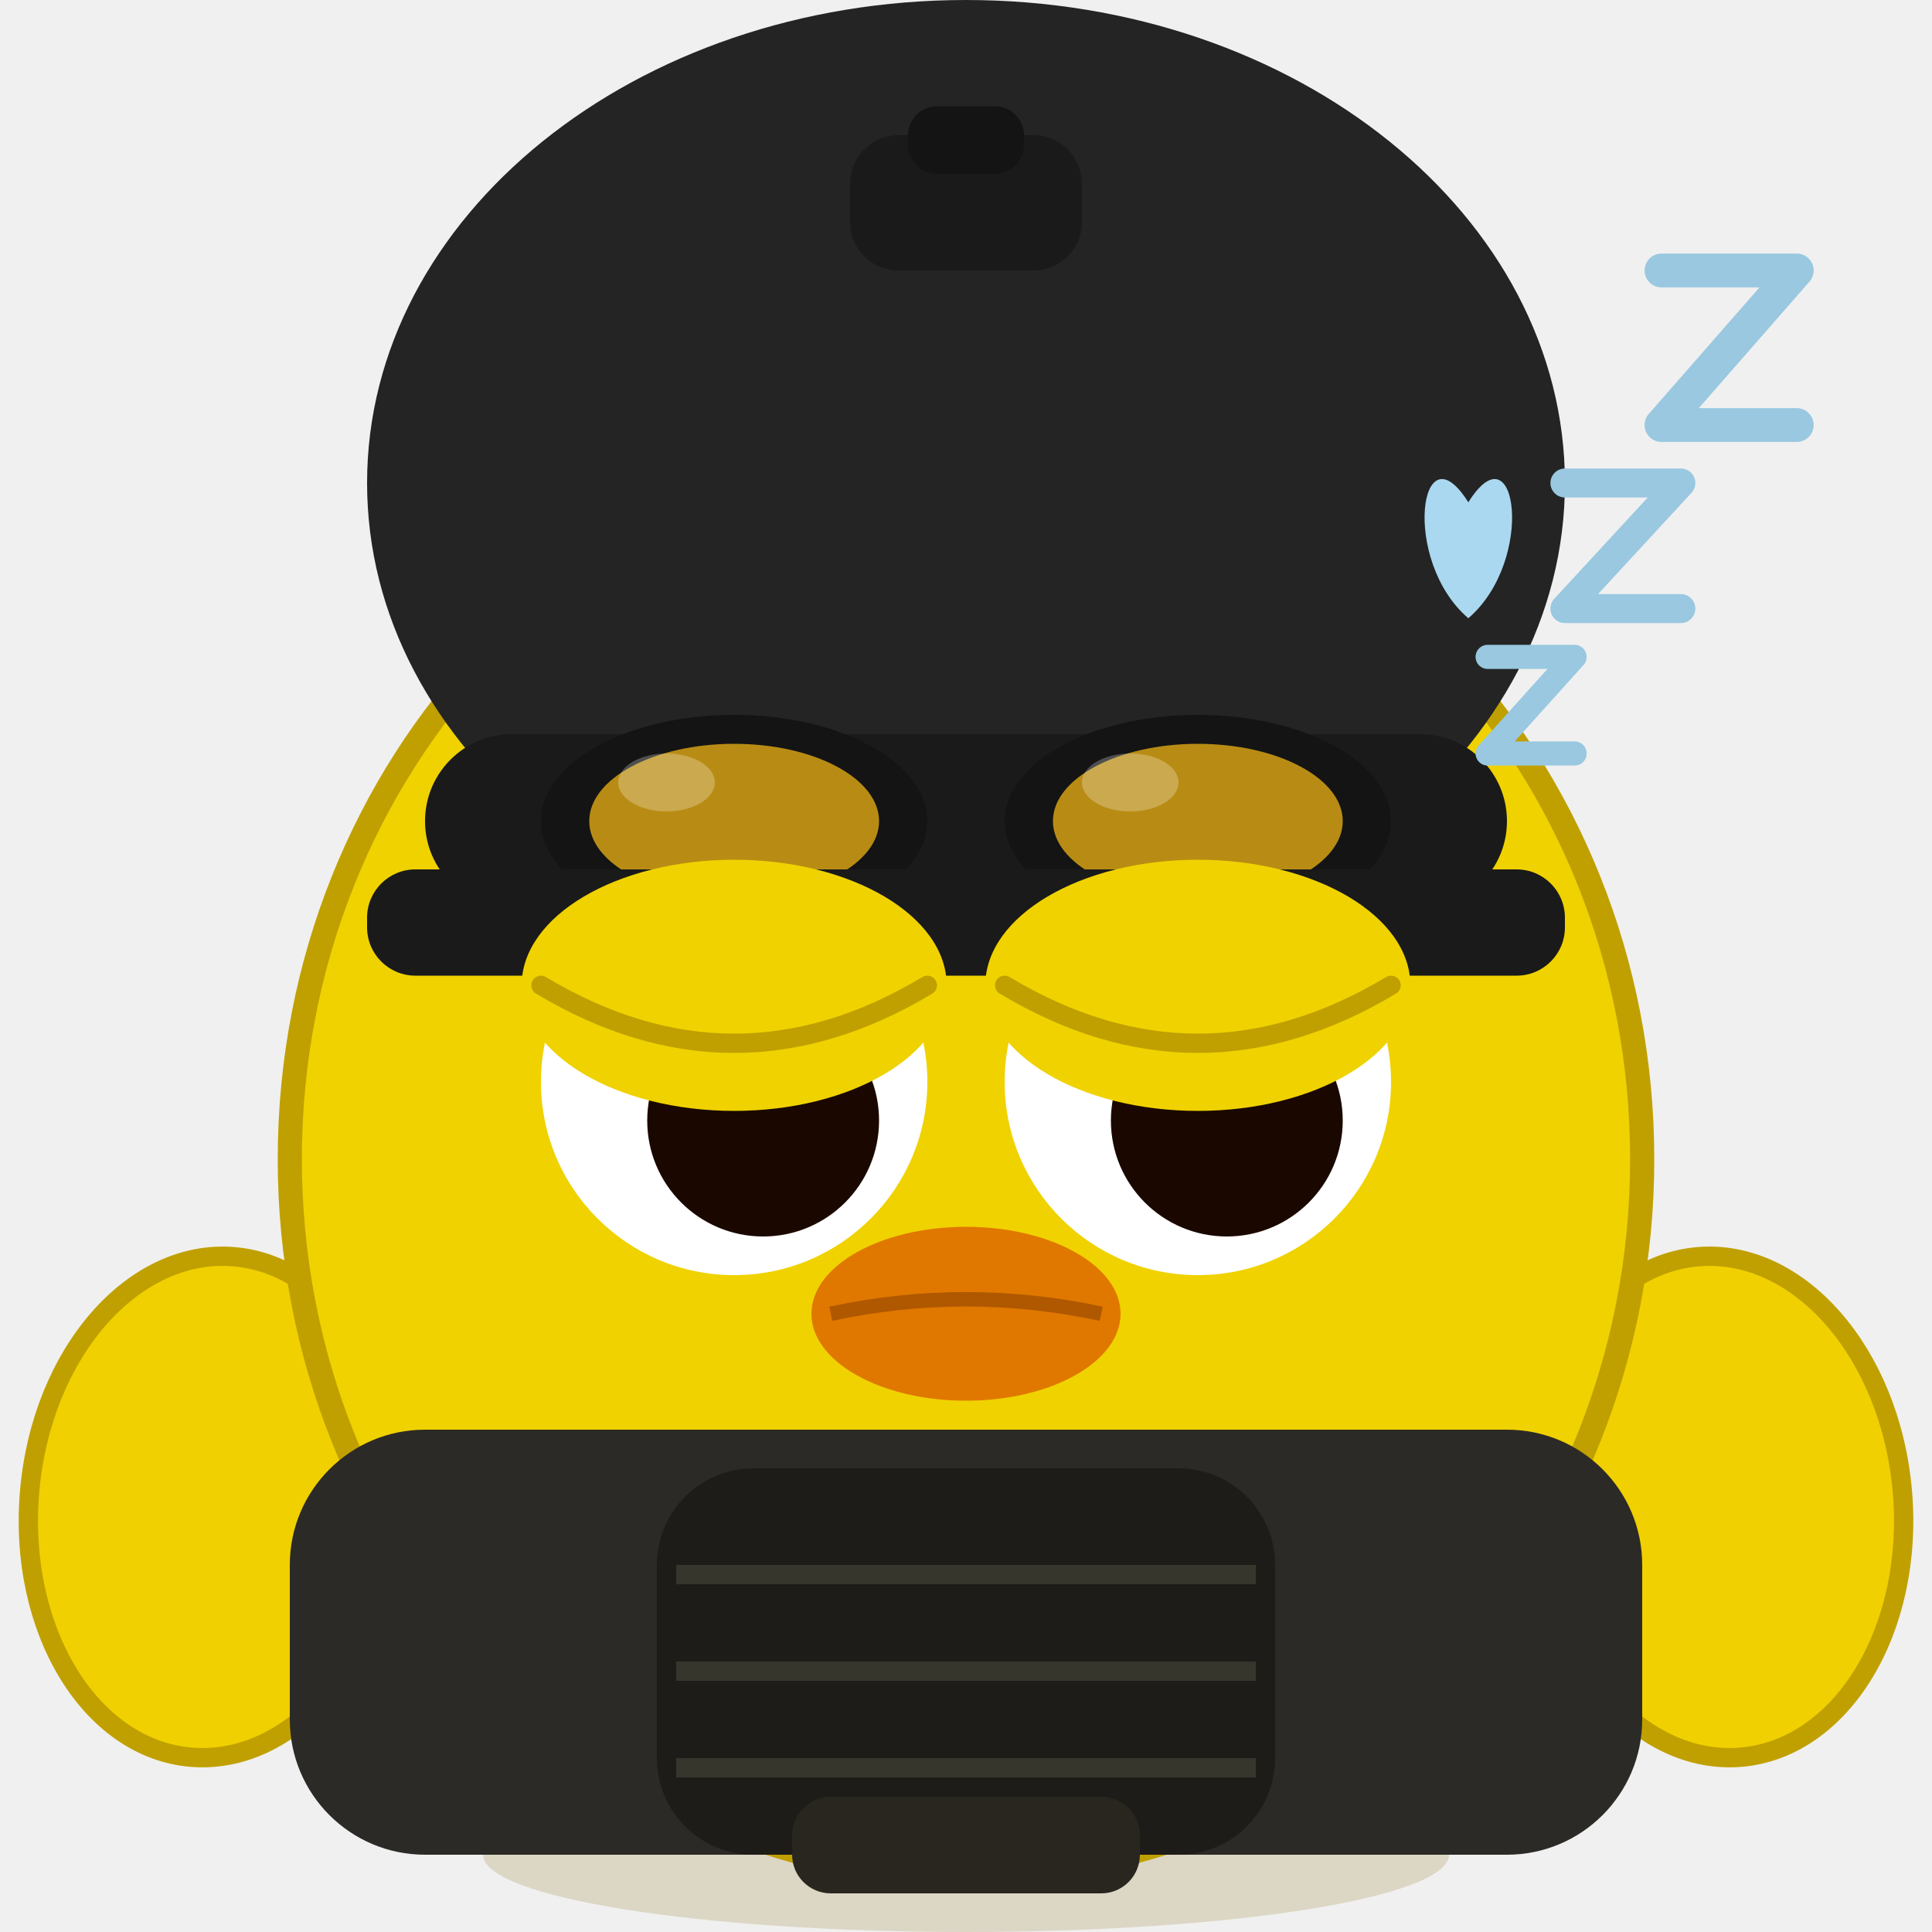
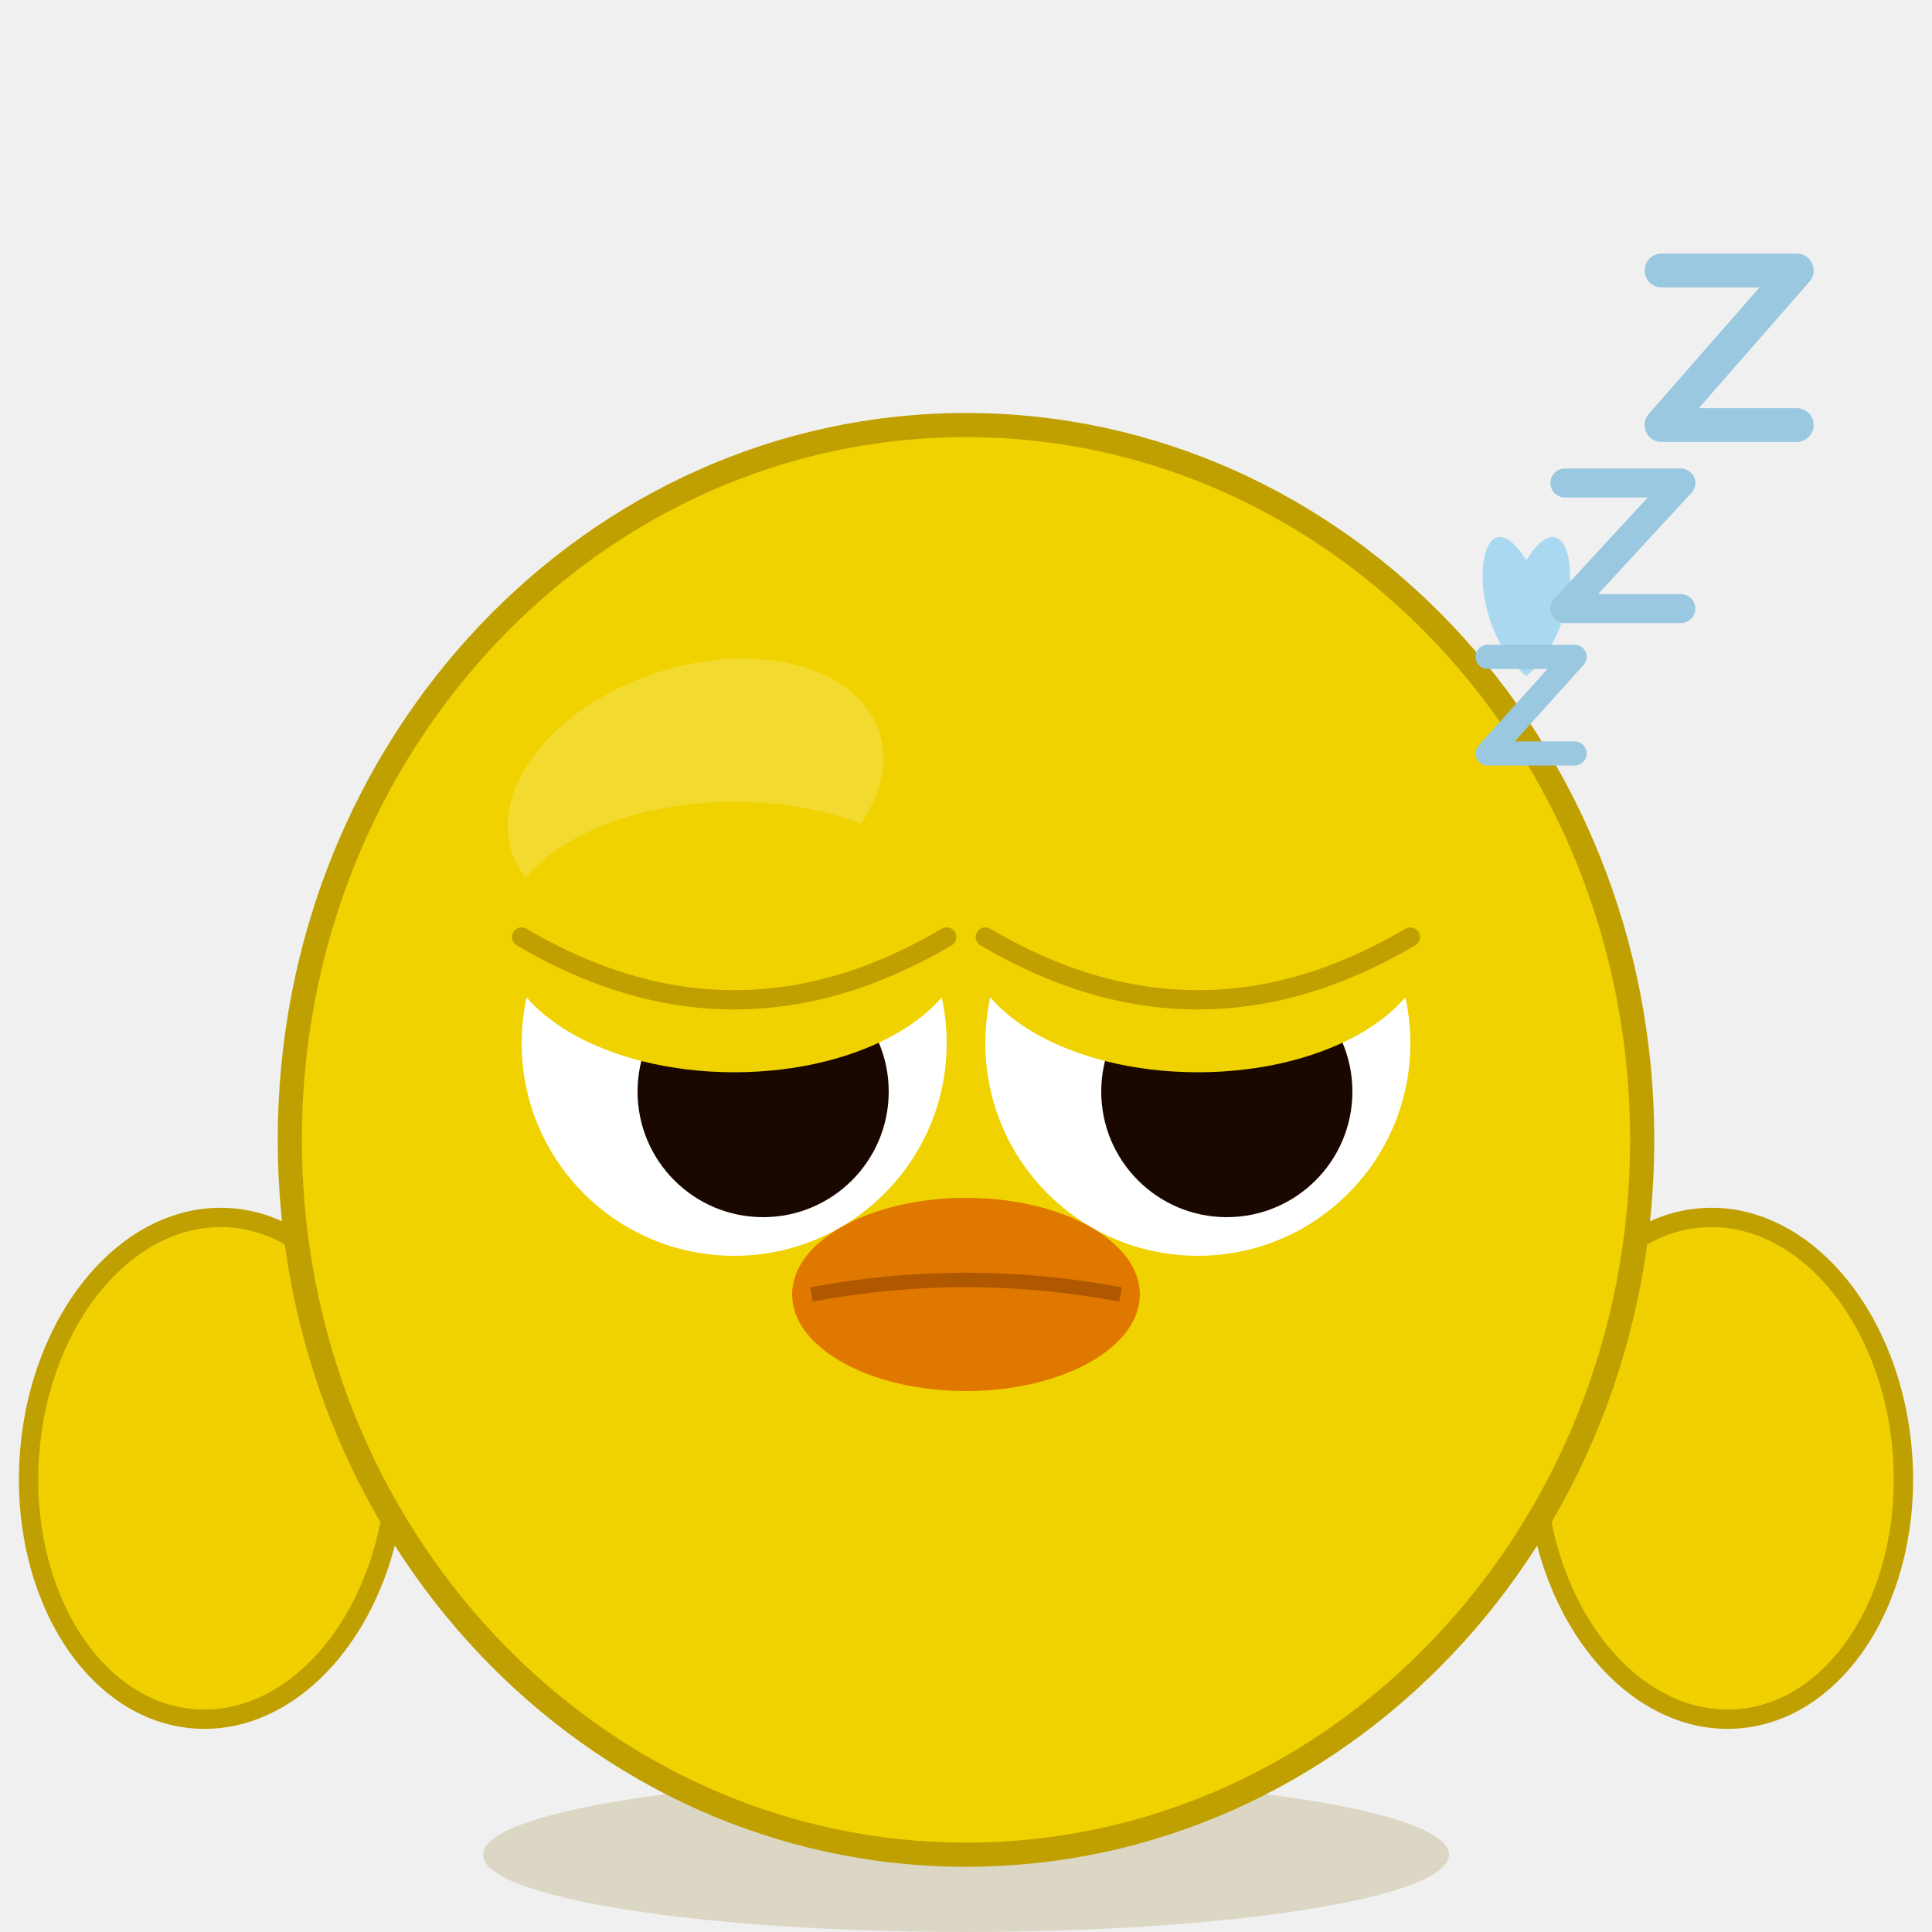
<svg xmlns="http://www.w3.org/2000/svg" viewBox="0 0 200 200">
  <ellipse cx="100" cy="192" rx="50" ry="8" fill="#806000" opacity="0.18" />
-   <ellipse cx="22" cy="156" rx="19" ry="26" fill="#F0D000" stroke="#C0A000" stroke-width="2" transform="rotate(5 22 156)" />
-   <ellipse cx="178" cy="156" rx="19" ry="26" fill="#F0D000" stroke="#C0A000" stroke-width="2" transform="rotate(-5 178 156)" />
-   <ellipse cx="100" cy="120" rx="70" ry="74" fill="#F0D200" />
-   <ellipse cx="100" cy="120" rx="70" ry="74" fill="none" stroke="#C0A000" stroke-width="2.5" />
-   <ellipse cx="72" cy="84" rx="20" ry="13" fill="white" opacity="0.18" transform="rotate(-18 72 84)" />
-   <rect x="30" y="148" width="140" height="44" rx="14" fill="#2C2A26" />
-   <rect x="68" y="152" width="64" height="40" rx="10" fill="#1E1C18" />
-   <line x1="70" y1="163" x2="130" y2="163" stroke="#3A3830" stroke-width="2" opacity="0.9" />
-   <line x1="70" y1="173" x2="130" y2="173" stroke="#3A3830" stroke-width="2" opacity="0.9" />
-   <line x1="70" y1="183" x2="130" y2="183" stroke="#3A3830" stroke-width="2" opacity="0.9" />
-   <rect x="82" y="186" width="36" height="10" rx="4" fill="#28261E" />
-   <ellipse cx="100" cy="50" rx="62" ry="50" fill="#242424" />
-   <rect x="44" y="76" width="112" height="18" rx="9" fill="#1A1A1A" />
-   <ellipse cx="76" cy="85" rx="20" ry="11" fill="#141414" />
-   <ellipse cx="76" cy="85" rx="15" ry="8" fill="#B88C14" />
-   <ellipse cx="69" cy="81" rx="5" ry="3" fill="white" opacity="0.25" />
-   <ellipse cx="124" cy="85" rx="20" ry="11" fill="#141414" />
-   <ellipse cx="124" cy="85" rx="15" ry="8" fill="#B88C14" />
-   <ellipse cx="117" cy="81" rx="5" ry="3" fill="white" opacity="0.25" />
-   <rect x="38" y="90" width="124" height="11" rx="5" fill="#1A1A1A" />
-   <rect x="88" y="14" width="24" height="14" rx="5" fill="#1A1A1A" />
-   <rect x="94" y="11" width="12" height="7" rx="3" fill="#141414" />
-   <circle cx="76" cy="112" r="20" fill="white" />
-   <circle cx="79" cy="116" r="12" fill="#1A0800" />
-   <circle cx="70" cy="108" r="5" fill="white" opacity="0.7" />
-   <ellipse cx="76" cy="102" rx="22" ry="13" fill="#F0D200" />
-   <path d="M 56 102 Q 76 114 96 102" stroke="#C0A000" stroke-width="2" fill="none" stroke-linecap="round" />
-   <circle cx="124" cy="112" r="20" fill="white" />
-   <circle cx="127" cy="116" r="12" fill="#1A0800" />
-   <circle cx="118" cy="108" r="5" fill="white" opacity="0.7" />
-   <ellipse cx="124" cy="102" rx="22" ry="13" fill="#F0D200" />
-   <path d="M 104 102 Q 124 114 144 102" stroke="#C0A000" stroke-width="2" fill="none" stroke-linecap="round" />
-   <ellipse cx="100" cy="136" rx="16" ry="9" fill="#E07800" />
-   <path d="M 86 136 Q 100 133 114 136" stroke="#B05800" stroke-width="1.5" fill="none" />
-   <path d="M 152 52 C 147 44 145 58 152 64 C 159 58 157 44 152 52 Z" fill="#AAD8F0" />
+   <ellipse cx="22" cy="152" rx="19" ry="26" fill="#F0D000" stroke="#C0A000" stroke-width="2" transform="rotate(4 22 152)" />
+   <ellipse cx="178" cy="152" rx="19" ry="26" fill="#F0D000" stroke="#C0A000" stroke-width="2" transform="rotate(-4 178 152)" />
+   <ellipse cx="100" cy="118" rx="70" ry="74" fill="#F0D200" />
+   <ellipse cx="100" cy="118" rx="70" ry="74" fill="none" stroke="#C0A000" stroke-width="2.5" />
+   <ellipse cx="72" cy="82" rx="20" ry="13" fill="white" opacity="0.18" transform="rotate(-18 72 82)" />
+   <circle cx="76" cy="108" r="22" fill="white" />
+   <circle cx="79" cy="113" r="13" fill="#1A0800" />
+   <circle cx="70" cy="104" r="6" fill="white" opacity="0.7" />
+   <ellipse cx="76" cy="97" rx="24" ry="14" fill="#F0D200" />
+   <path d="M 54 97 Q 76 110 98 97" stroke="#C0A000" stroke-width="2" fill="none" stroke-linecap="round" />
+   <circle cx="124" cy="108" r="22" fill="white" />
+   <circle cx="127" cy="113" r="13" fill="#1A0800" />
+   <circle cx="118" cy="104" r="6" fill="white" opacity="0.7" />
+   <ellipse cx="124" cy="97" rx="24" ry="14" fill="#F0D200" />
+   <path d="M 102 97 Q 124 110 146 97" stroke="#C0A000" stroke-width="2" fill="none" stroke-linecap="round" />
+   <ellipse cx="100" cy="134" rx="18" ry="10" fill="#E07800" />
+   <path d="M 84 134 Q 100 131 116 134" stroke="#B05800" stroke-width="1.5" fill="none" />
+   <path d="M 158 58 C 153 50 151 64 158 70 C 165 64 163 50 158 58 Z" fill="#AAD8F0" />
  <path d="M 154 68 L 163 68 L 154 78 L 163 78" stroke="#99C8E0" stroke-width="2.5" fill="none" stroke-linecap="round" stroke-linejoin="round" />
  <path d="M 162 50 L 174 50 L 162 63 L 174 63" stroke="#99C8E0" stroke-width="3" fill="none" stroke-linecap="round" stroke-linejoin="round" />
  <path d="M 172 28 L 186 28 L 172 44 L 186 44" stroke="#99C8E0" stroke-width="3.5" fill="none" stroke-linecap="round" stroke-linejoin="round" />
</svg>
